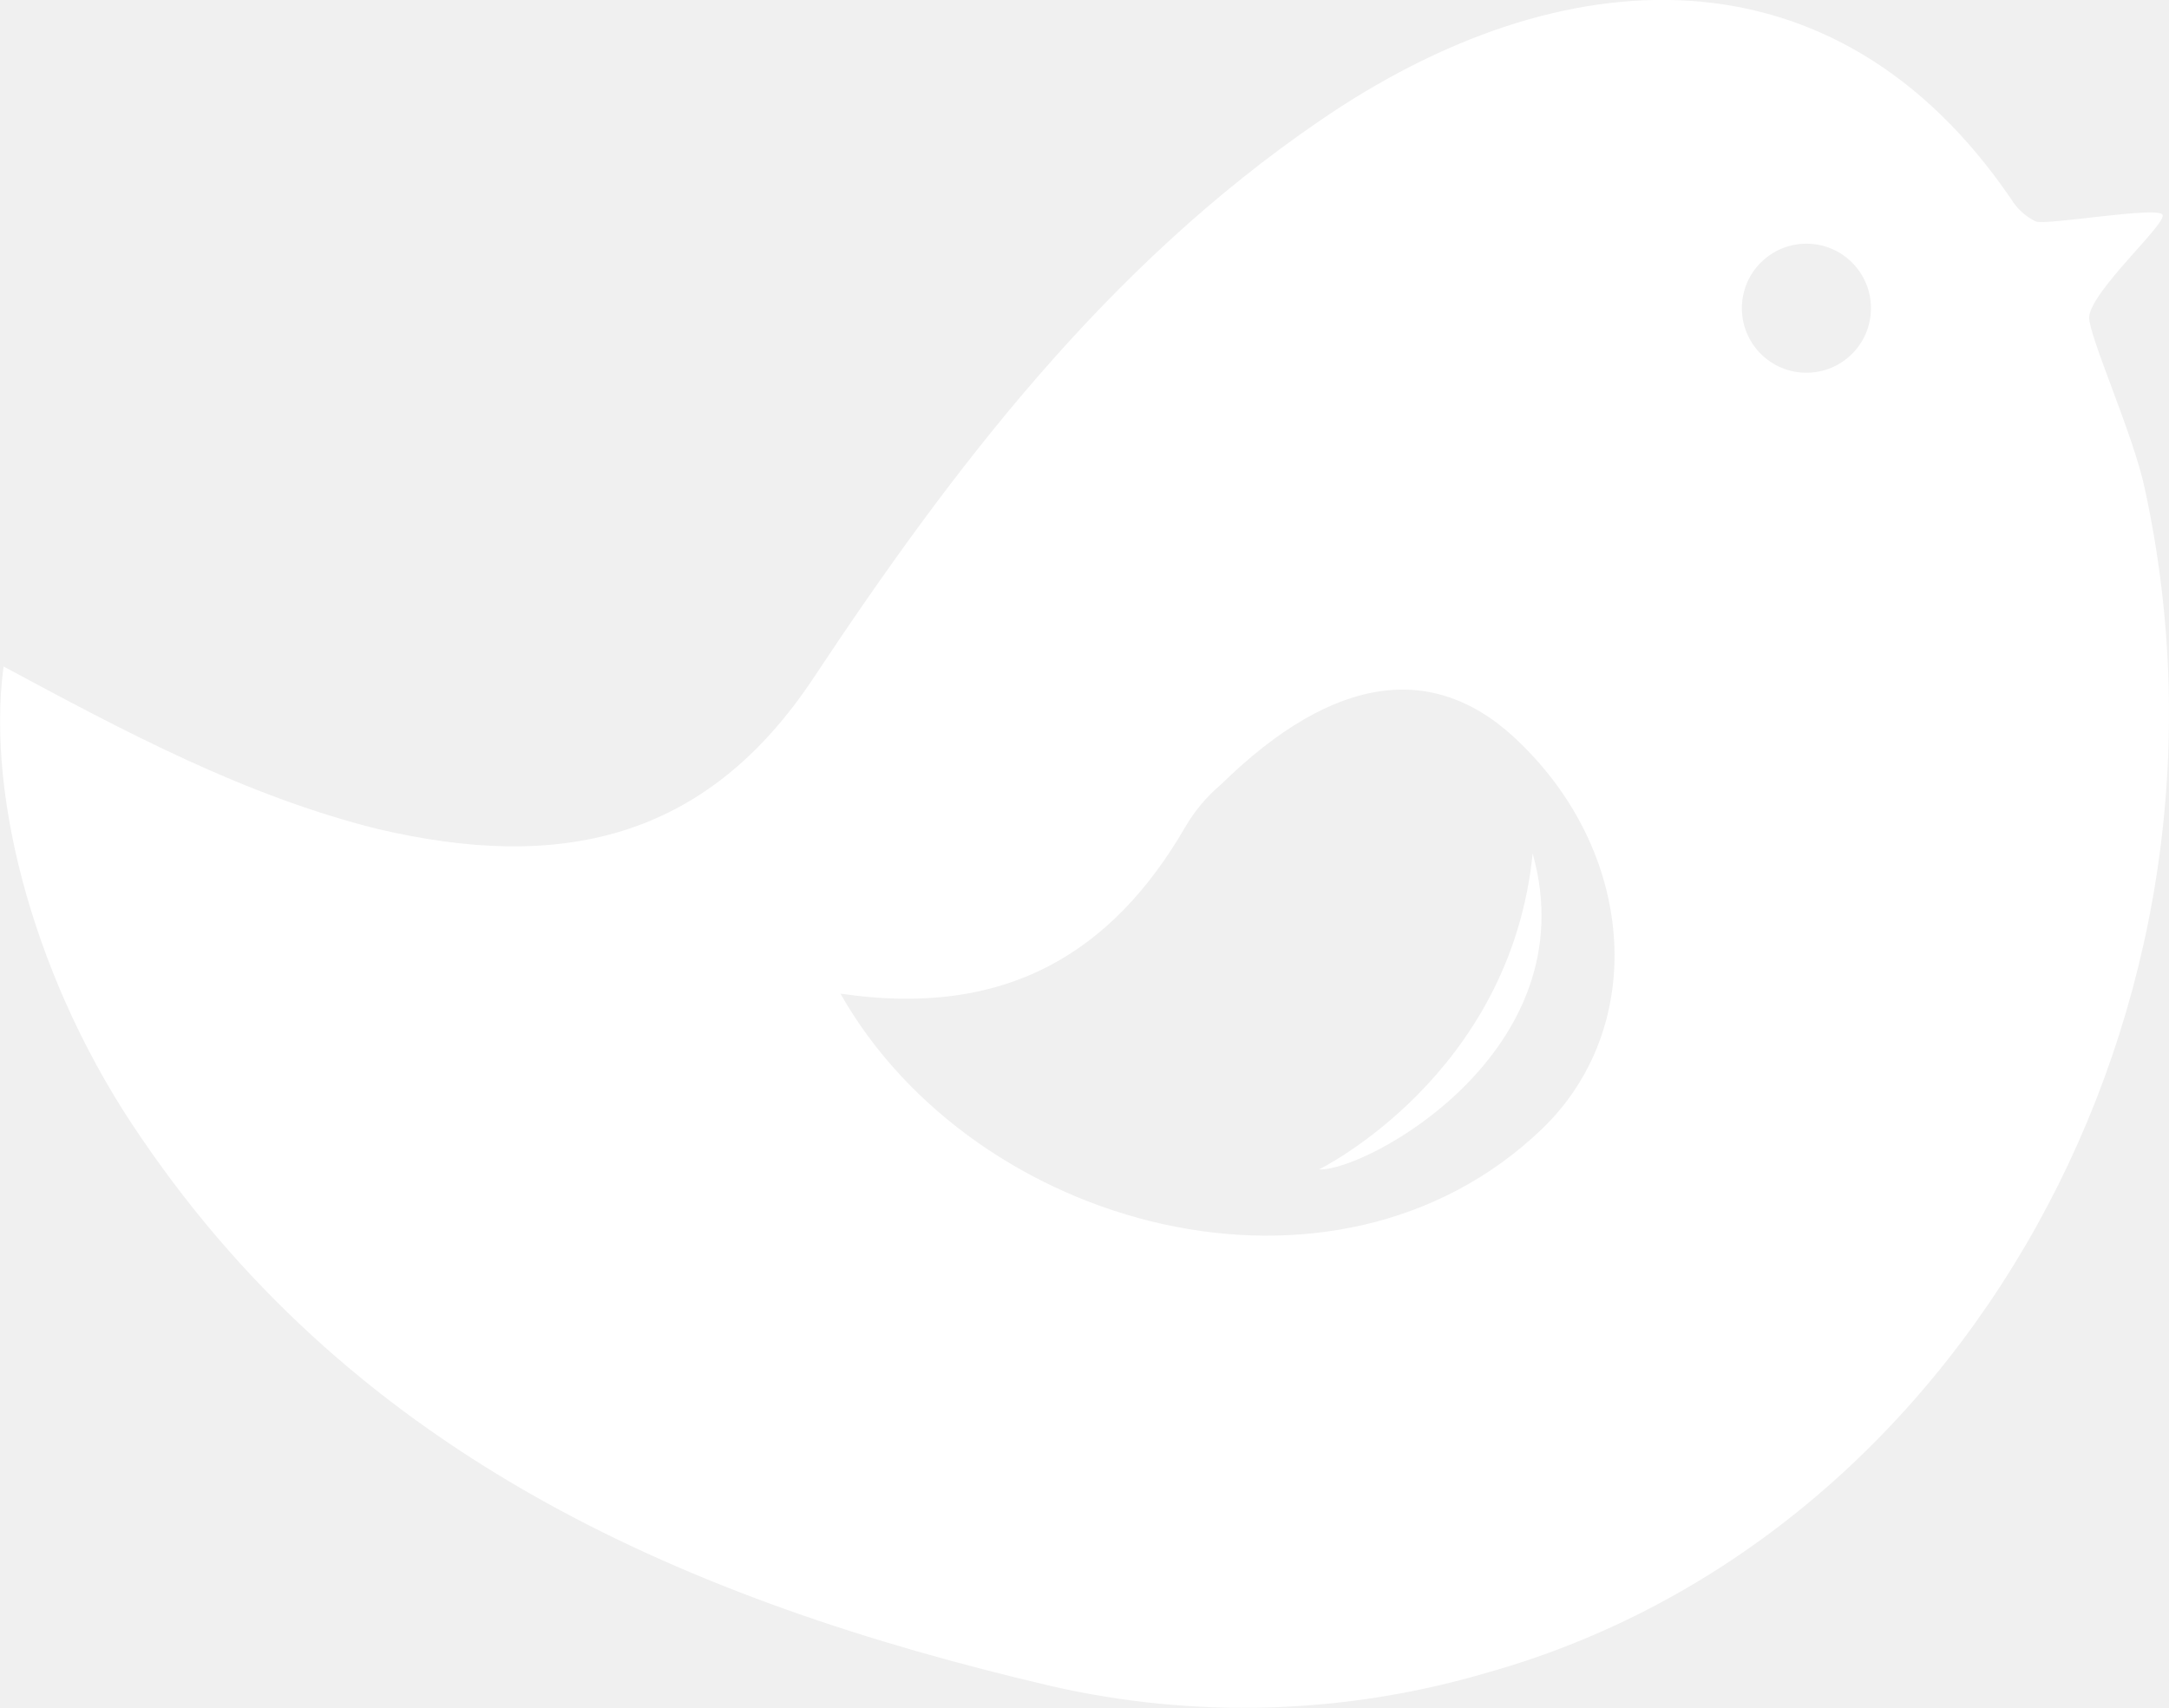
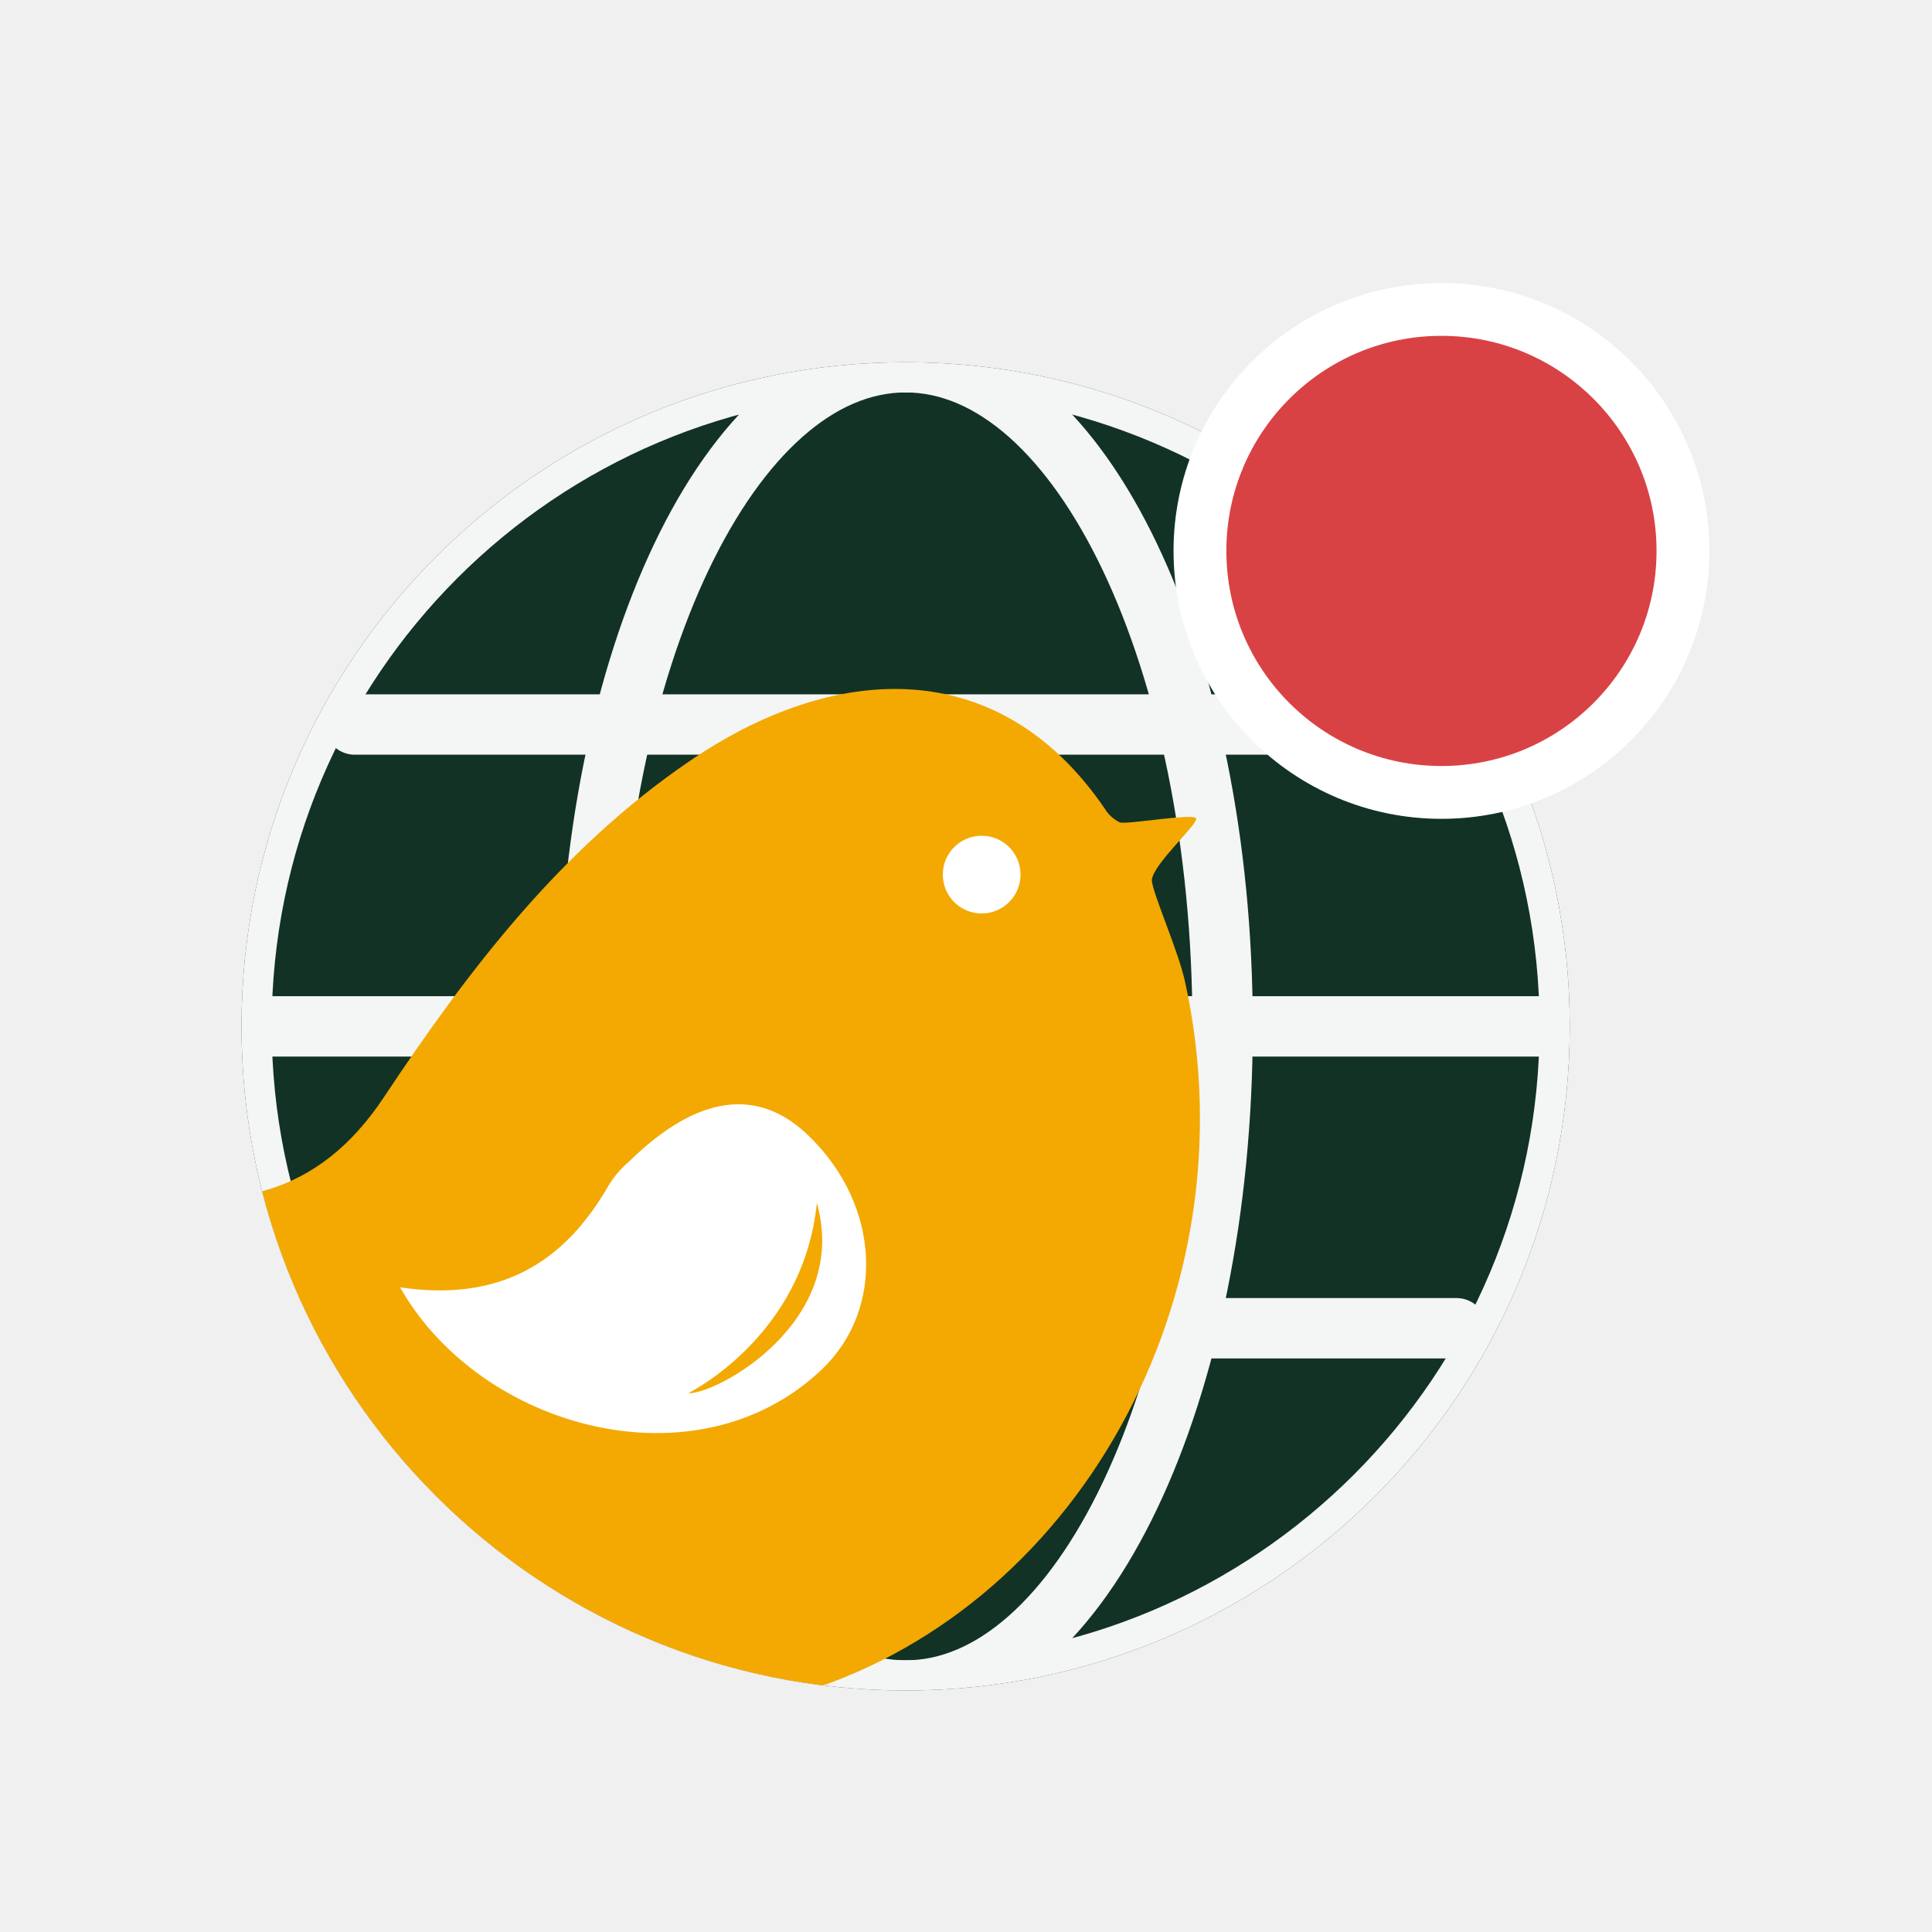
- <svg xmlns="http://www.w3.org/2000/svg" viewBox="0 0 97.45 76.75">
+ <svg xmlns="http://www.w3.org/2000/svg" id="Layer_1" version="1.1" viewBox="0 0 512 512">
  <defs>
-     <style>.a{fill:#fff;}</style>
+     <clipPath id="clippath">
+       <circle cx="240" cy="272" r="176" fill="none" />
+     </clipPath>
+     <clipPath id="clippath-1">
+       <circle cx="240" cy="272" r="176" fill="none" />
+     </clipPath>
  </defs>
-   <path class="a" d="M96.4,22c-.5-2.4-2.5-6.8-2.5-7.7.1-1.2,3.5-4.2,3.3-4.6s-5.3.5-5.7.3a2.66,2.66,0,0,1-1.1-1C82.5-2.6,70.2-2,59.3,5.5,49.8,12,42.9,21,36.6,30.5c-4.9,7.4-11.5,8.7-19.6,6.8C11,35.8,5.6,32.9.2,30c-.8,6,1.5,14.4,6.2,21.2C16.2,65.6,31,72,47.2,75.8a38.7,38.7,0,0,0,19.7-.6C88.2,69.2,101.5,45.4,96.4,22ZM69.3,50.8c-9.3,8.9-25.5,4.5-31.5-6.1,7.4,1.1,12.2-1.8,15.5-7.5a7.35,7.35,0,0,1,1.6-1.9c5.1-5,9.7-5.6,13.5-1.8C73.6,38.6,74,46.3,69.3,50.8Zm11.9-34a2.9,2.9,0,1,1,2.9-2.9A2.9,2.9,0,0,1,81.2,16.8Z" transform="translate(-0.04 -0.05)" />
-   <path class="a" d="M59.3,52.6c2.1.1,12.1-5.3,9.6-14.2C67.9,48.4,59.3,52.6,59.3,52.6Z" transform="translate(-0.04 -0.05)" />
+   <circle cx="240" cy="272" r="176" fill="#123226" />
+   <g clip-path="url(#clippath)">
+     <g opacity=".95">
+       <circle cx="240" cy="272" r="176" fill="none" stroke="#fff" stroke-linecap="round" stroke-width="16" />
+       <ellipse cx="240" cy="272" rx="84" ry="176" fill="none" stroke="#fff" stroke-linecap="round" stroke-width="16" />
+       <path d="M64,272h352" fill="none" stroke="#fff" stroke-linecap="round" stroke-width="16" />
+       <path d="M94,192h292" fill="none" stroke="#fff" stroke-linecap="round" stroke-width="16" />
+       <path d="M94,352h292" fill="none" stroke="#fff" stroke-linecap="round" stroke-width="16" />
+     </g>
+   </g>
+   <ellipse cx="207.944" cy="316.387" rx="120.373" ry="89.955" transform="translate(-164.932 250.771) rotate(-46.705)" fill="#fff" />
+   <circle cx="382" cy="146" r="64" fill="#d94245" />
+   <circle cx="382" cy="146" r="64" fill="none" stroke="#fff" stroke-width="14" />
+   <g clip-path="url(#clippath-1)">
+     <g>
+       <path d="M314.13,260.543c-1.776-8.523-8.878-24.148-8.878-27.344.355-4.261,12.429-14.915,11.719-16.336s-18.821,1.776-20.242,1.065c-1.613-.788-2.968-2.02-3.906-3.551-28.055-41.194-71.734-39.063-110.443-12.429-33.736,23.083-58.24,55.044-80.612,88.78-17.401,26.279-40.839,30.895-69.604,24.148-21.307-5.327-40.484-15.625-59.66-25.924-2.841,21.307,5.327,51.137,22.017,75.286,34.802,51.137,87.36,73.865,144.889,87.36,23.113,5.339,47.214,4.605,69.959-2.131,75.641-21.307,122.872-105.826,104.761-188.924ZM217.893,362.818c-33.026,31.606-90.556,15.98-111.863-21.662,26.279,3.906,43.325-6.392,55.044-26.634,1.497-2.555,3.419-4.837,5.682-6.747,18.111-17.756,34.447-19.887,47.941-6.392,18.466,18.111,19.887,45.455,3.196,61.436ZM260.152,242.077c-5.688,0-10.299-4.611-10.299-10.299s4.611-10.298,10.299-10.298c5.688,0,10.299,4.611,10.299,10.298s-4.611,10.298-10.299,10.298c0,0,0,0,0,0Z" fill="#f3a901" />
+       <path d="M182.381,369.21c7.458.355,42.97-18.821,34.092-50.427-3.551,35.512-34.092,50.427-34.092,50.427Z" fill="#f3a901" />
+     </g>
+   </g>
</svg>
